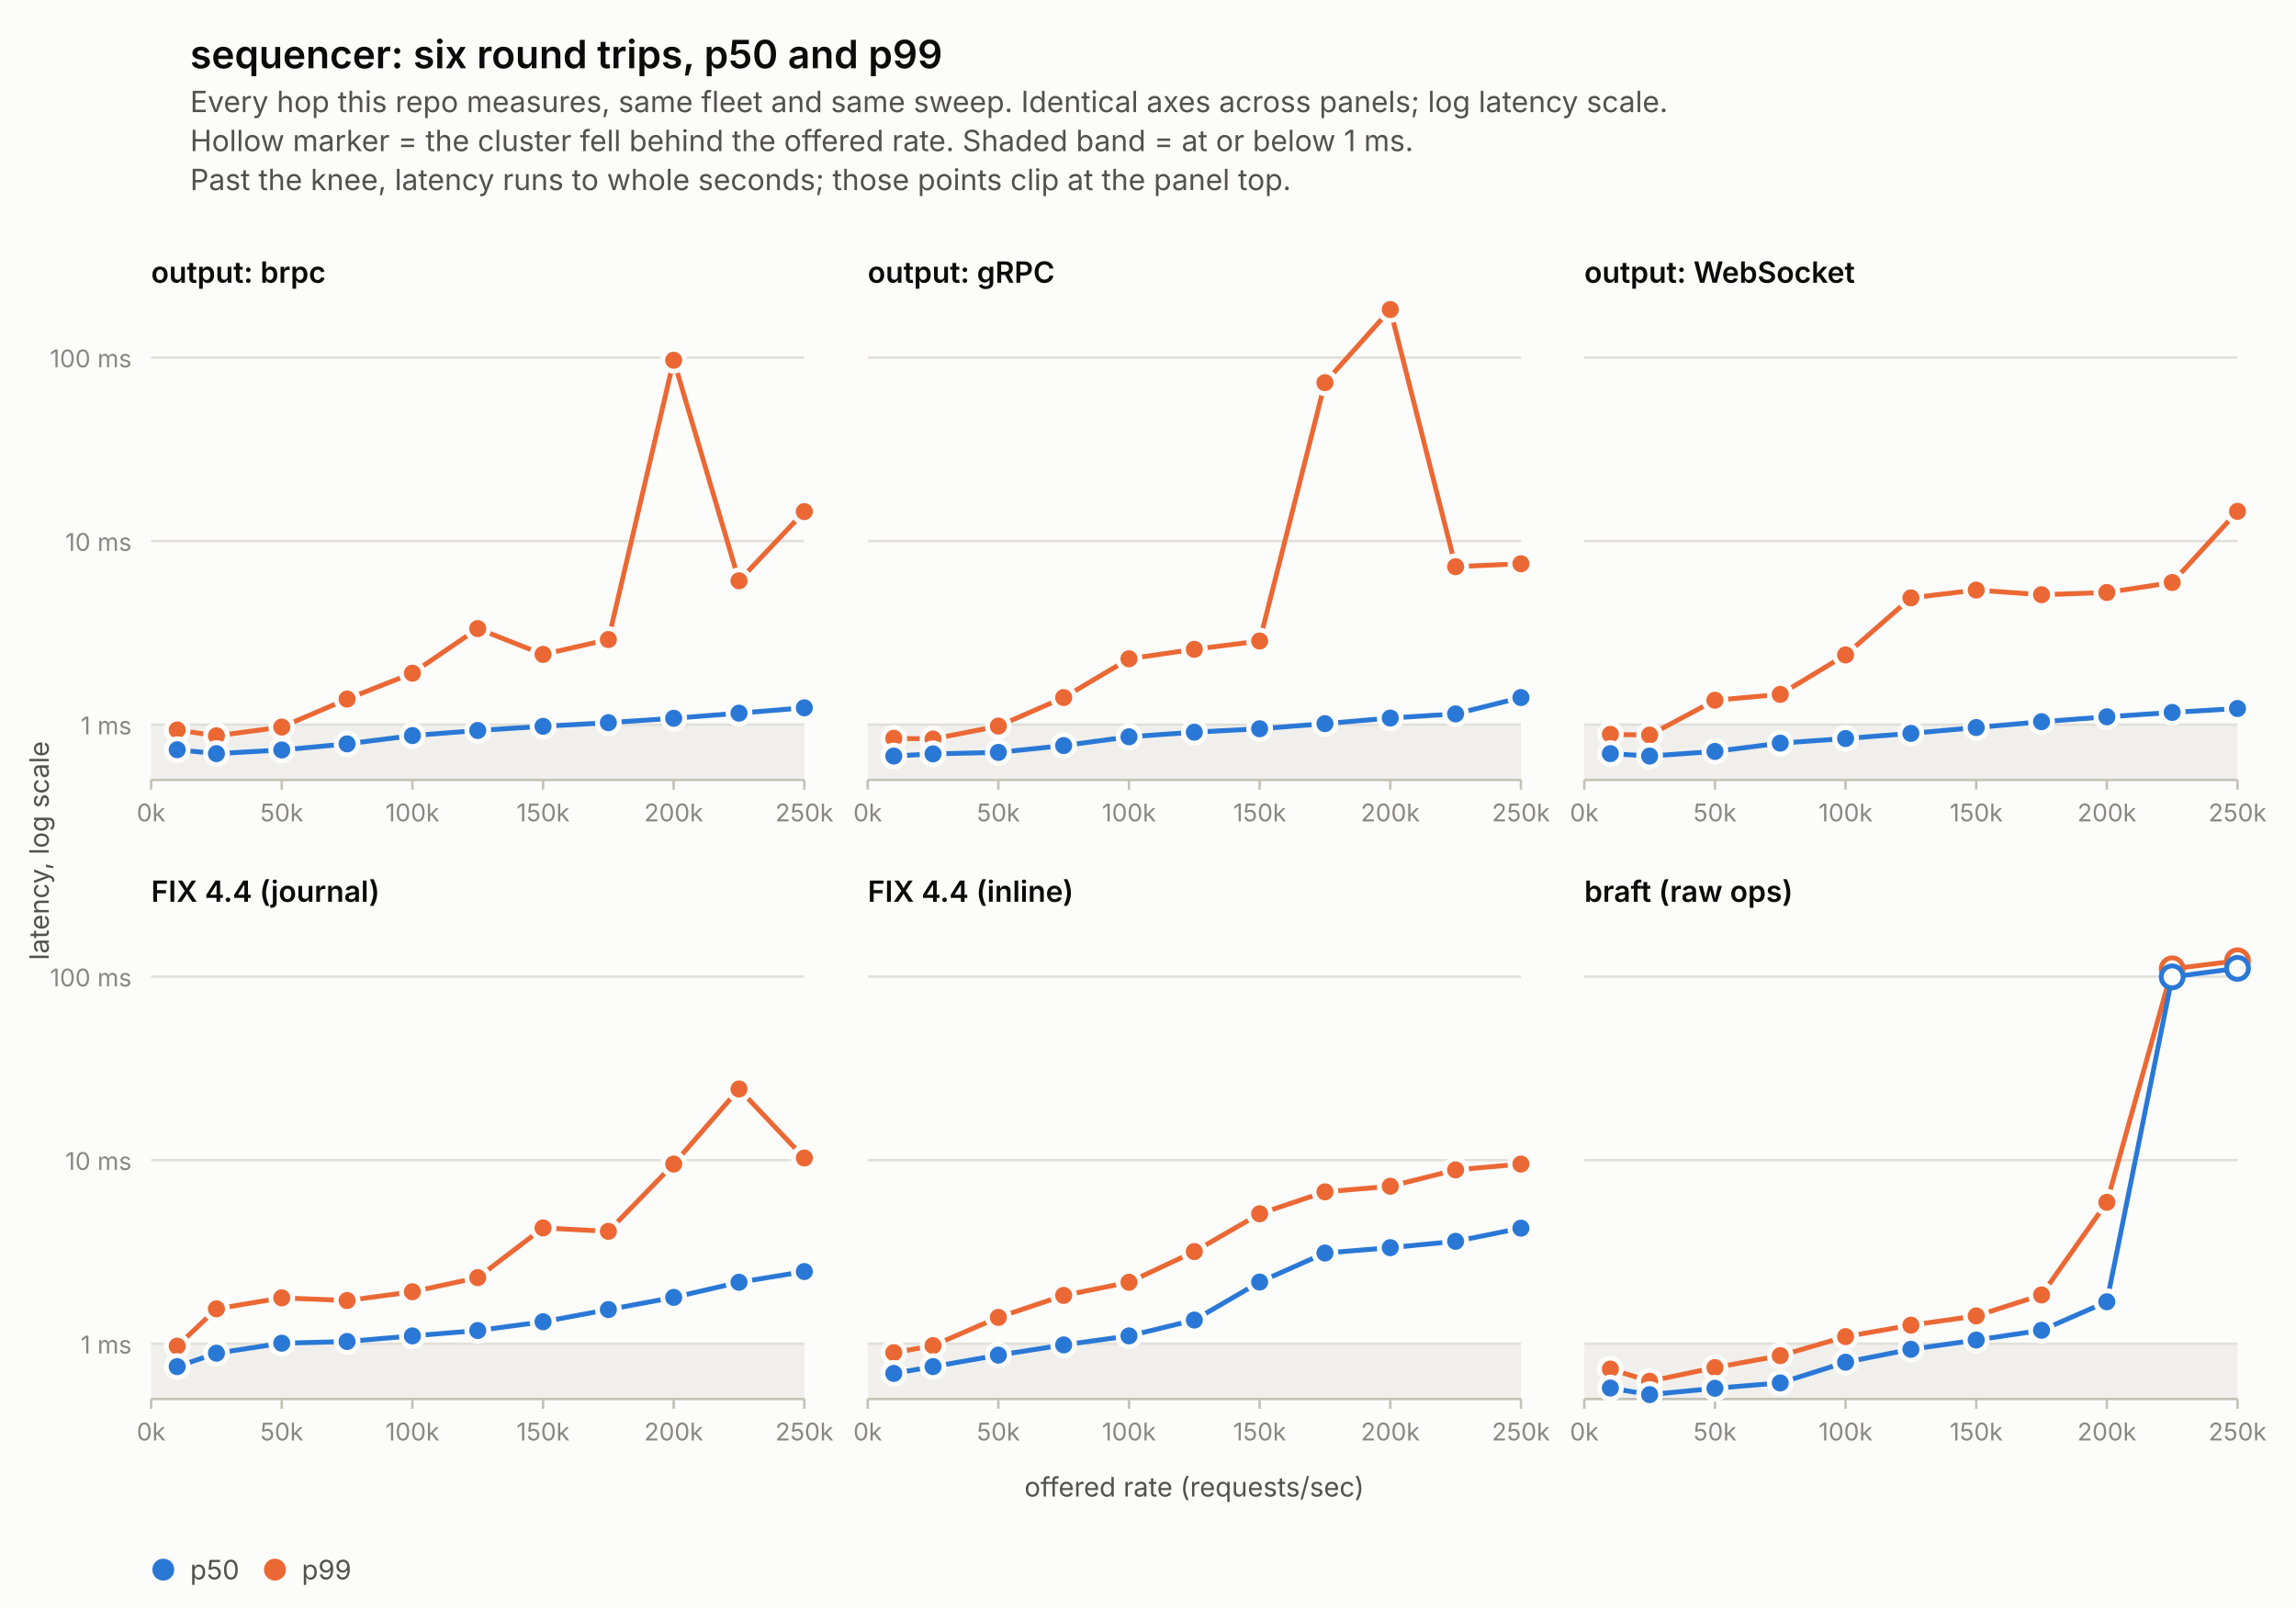
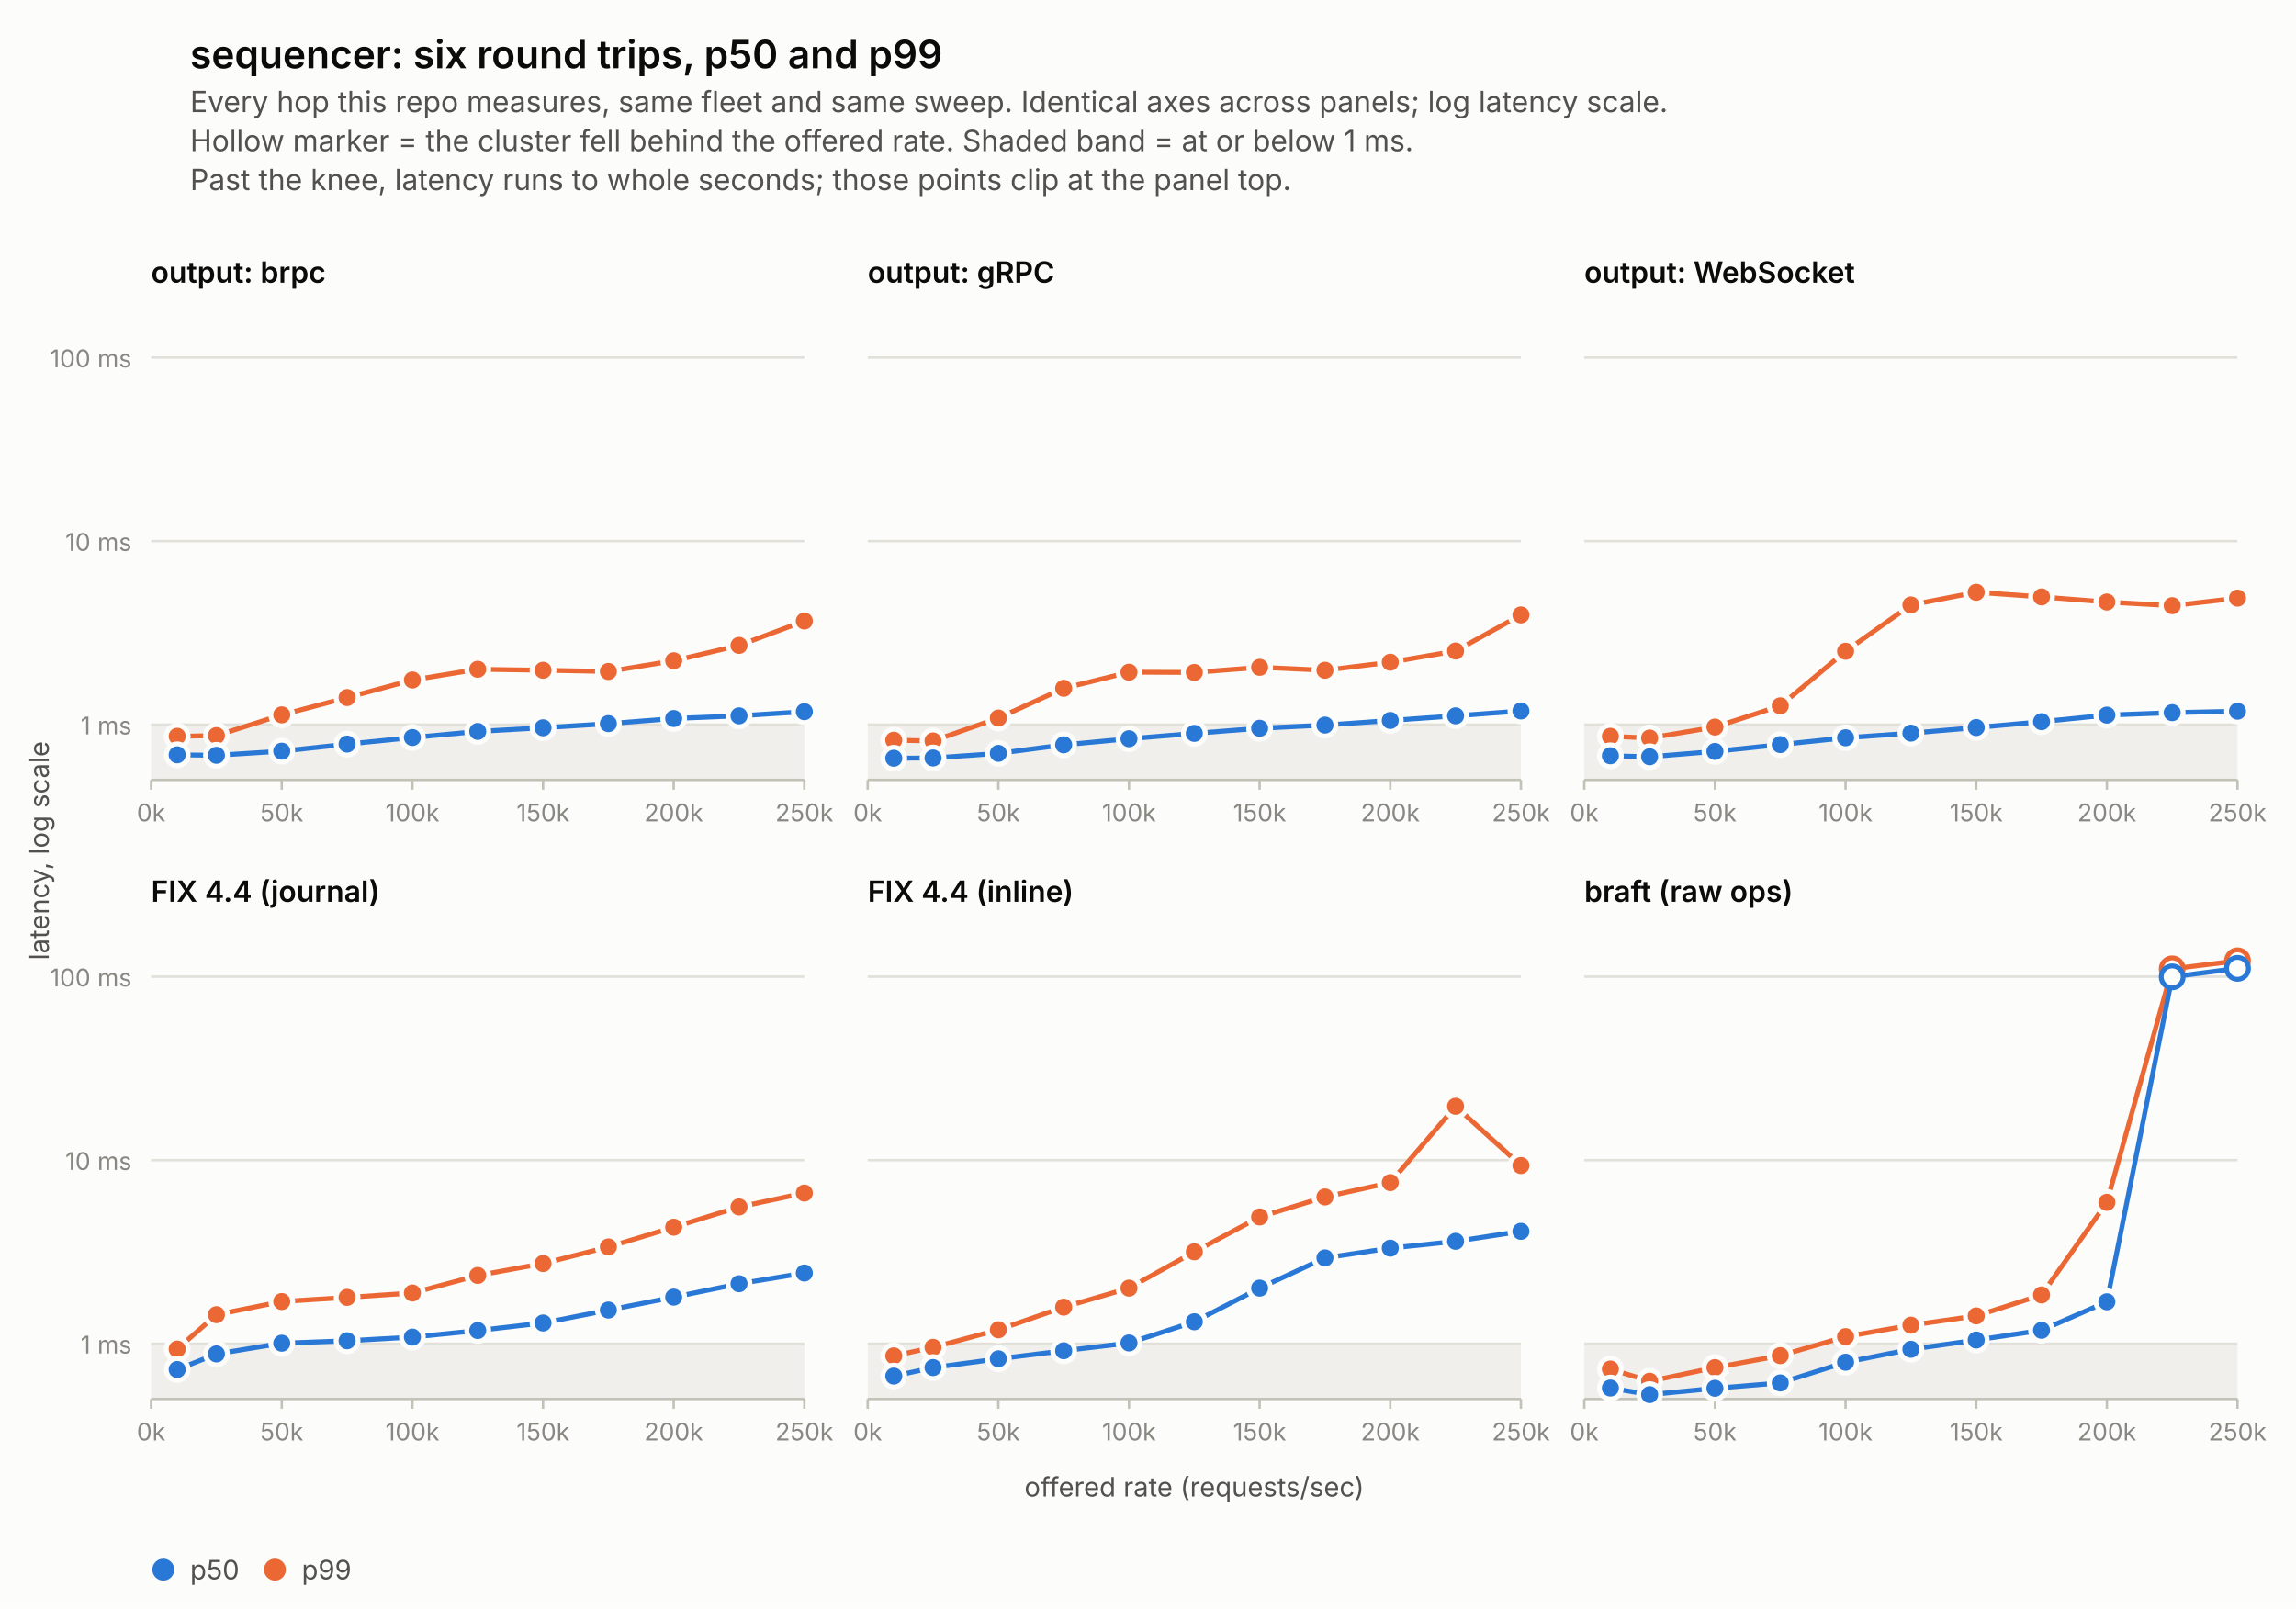
<svg xmlns="http://www.w3.org/2000/svg" width="942" height="660" viewBox="0 0 942 660" font-family="system-ui,-apple-system,&quot;Segoe UI&quot;,sans-serif" role="img" aria-label="sequencer: six round trips, p50 and p99">
  <rect width="942" height="660" fill="#fcfcfb" />
  <text x="78" y="28" font-size="16" font-weight="600" fill="#0b0b0b">sequencer: six round trips, p50 and p99</text>
  <text x="78" y="46" font-size="12" fill="#52514e">Every hop this repo measures, same fleet and same sweep. Identical axes across panels; log latency scale.</text>
  <text x="78" y="62" font-size="12" fill="#52514e">Hollow marker = the cluster fell behind the offered rate. Shaded band = at or below 1 ms.</text>
  <text x="78" y="78" font-size="12" fill="#52514e">Past the knee, latency runs to whole seconds; those points clip at the panel top.</text>
  <defs>
    <clipPath id="pan0">
      <rect x="56" y="118" width="280" height="208" />
    </clipPath>
    <clipPath id="pan1">
      <rect x="350" y="118" width="280" height="208" />
    </clipPath>
    <clipPath id="pan2">
      <rect x="644" y="118" width="280" height="208" />
    </clipPath>
    <clipPath id="pan3">
      <rect x="56" y="372" width="280" height="208" />
    </clipPath>
    <clipPath id="pan4">
      <rect x="350" y="372" width="280" height="208" />
    </clipPath>
    <clipPath id="pan5">
      <rect x="644" y="372" width="280" height="208" />
    </clipPath>
  </defs>
  <rect x="62" y="297.3" width="268" height="22.7" fill="#f0efec" />
  <line x1="62" y1="297.3" x2="330" y2="297.3" stroke="#e1e0d9" stroke-width="1" />
  <text x="54" y="301.3" font-size="10" fill="#898781" text-anchor="end">1 ms</text>
  <line x1="62" y1="222.0" x2="330" y2="222.0" stroke="#e1e0d9" stroke-width="1" />
  <text x="54" y="226.0" font-size="10" fill="#898781" text-anchor="end">10 ms</text>
  <line x1="62" y1="146.7" x2="330" y2="146.7" stroke="#e1e0d9" stroke-width="1" />
  <text x="54" y="150.7" font-size="10" fill="#898781" text-anchor="end">100 ms</text>
  <line x1="62" y1="320" x2="330" y2="320" stroke="#c3c2b7" stroke-width="1" />
  <line x1="62.0" y1="320" x2="62.0" y2="324" stroke="#c3c2b7" stroke-width="1" />
  <text x="62.0" y="337" font-size="10" fill="#898781" text-anchor="middle">0k</text>
  <line x1="115.6" y1="320" x2="115.6" y2="324" stroke="#c3c2b7" stroke-width="1" />
  <text x="115.6" y="337" font-size="10" fill="#898781" text-anchor="middle">50k</text>
  <line x1="169.2" y1="320" x2="169.2" y2="324" stroke="#c3c2b7" stroke-width="1" />
  <text x="169.2" y="337" font-size="10" fill="#898781" text-anchor="middle">100k</text>
  <line x1="222.8" y1="320" x2="222.8" y2="324" stroke="#c3c2b7" stroke-width="1" />
  <text x="222.8" y="337" font-size="10" fill="#898781" text-anchor="middle">150k</text>
  <line x1="276.4" y1="320" x2="276.4" y2="324" stroke="#c3c2b7" stroke-width="1" />
  <text x="276.4" y="337" font-size="10" fill="#898781" text-anchor="middle">200k</text>
  <line x1="330.0" y1="320" x2="330.0" y2="324" stroke="#c3c2b7" stroke-width="1" />
  <text x="330.0" y="337" font-size="10" fill="#898781" text-anchor="middle">250k</text>
  <text x="62" y="116" font-size="12" font-weight="600" fill="#0b0b0b">output: brpc</text>
  <g clip-path="url(#pan0)">
-     <path d="M72.7,299.5 L88.8,301.9 L115.6,298.3 L142.4,286.8 L169.2,276.2 L196.0,257.9 L222.8,268.5 L249.6,262.4 L276.4,147.8 L303.2,238.3 L330.0,209.9" fill="none" stroke="#eb6834" stroke-width="2" stroke-linejoin="round" stroke-linecap="round" />
-     <circle cx="72.7" cy="299.5" r="4.5" fill="#eb6834" stroke="#fcfcfb" stroke-width="2" />
-     <circle cx="88.8" cy="301.9" r="4.5" fill="#eb6834" stroke="#fcfcfb" stroke-width="2" />
-     <circle cx="115.6" cy="298.3" r="4.5" fill="#eb6834" stroke="#fcfcfb" stroke-width="2" />
-     <circle cx="142.4" cy="286.8" r="4.5" fill="#eb6834" stroke="#fcfcfb" stroke-width="2" />
-     <circle cx="169.2" cy="276.2" r="4.5" fill="#eb6834" stroke="#fcfcfb" stroke-width="2" />
-     <circle cx="196.0" cy="257.9" r="4.5" fill="#eb6834" stroke="#fcfcfb" stroke-width="2" />
-     <circle cx="222.8" cy="268.5" r="4.5" fill="#eb6834" stroke="#fcfcfb" stroke-width="2" />
-     <circle cx="249.6" cy="262.4" r="4.5" fill="#eb6834" stroke="#fcfcfb" stroke-width="2" />
-     <circle cx="276.4" cy="147.8" r="4.5" fill="#eb6834" stroke="#fcfcfb" stroke-width="2" />
-     <circle cx="303.2" cy="238.3" r="4.5" fill="#eb6834" stroke="#fcfcfb" stroke-width="2" />
-     <circle cx="330.0" cy="209.9" r="4.5" fill="#eb6834" stroke="#fcfcfb" stroke-width="2" />
-     <path d="M72.7,307.6 L88.8,309.2 L115.6,307.7 L142.4,305.2 L169.2,301.8 L196.0,299.7 L222.8,298.0 L249.6,296.5 L276.4,294.7 L303.2,292.6 L330.0,290.4" fill="none" stroke="#2a78d6" stroke-width="2" stroke-linejoin="round" stroke-linecap="round" />
-     <circle cx="72.7" cy="307.6" r="4.5" fill="#2a78d6" stroke="#fcfcfb" stroke-width="2" />
-     <circle cx="88.8" cy="309.2" r="4.5" fill="#2a78d6" stroke="#fcfcfb" stroke-width="2" />
-     <circle cx="115.6" cy="307.7" r="4.5" fill="#2a78d6" stroke="#fcfcfb" stroke-width="2" />
-     <circle cx="142.4" cy="305.2" r="4.5" fill="#2a78d6" stroke="#fcfcfb" stroke-width="2" />
-     <circle cx="169.2" cy="301.8" r="4.5" fill="#2a78d6" stroke="#fcfcfb" stroke-width="2" />
-     <circle cx="196.0" cy="299.7" r="4.5" fill="#2a78d6" stroke="#fcfcfb" stroke-width="2" />
-     <circle cx="222.8" cy="298.0" r="4.5" fill="#2a78d6" stroke="#fcfcfb" stroke-width="2" />
-     <circle cx="249.6" cy="296.5" r="4.5" fill="#2a78d6" stroke="#fcfcfb" stroke-width="2" />
-     <circle cx="276.4" cy="294.7" r="4.5" fill="#2a78d6" stroke="#fcfcfb" stroke-width="2" />
-     <circle cx="303.2" cy="292.6" r="4.5" fill="#2a78d6" stroke="#fcfcfb" stroke-width="2" />
-     <circle cx="330.0" cy="290.4" r="4.5" fill="#2a78d6" stroke="#fcfcfb" stroke-width="2" />
+     <path d="M72.7,302.1 L88.8,301.8 L115.6,293.3 L142.4,286.2 L169.2,279.0 L196.0,274.6 L222.8,275.0 L249.6,275.5 L276.4,271.1 L303.2,264.8 L330.0,254.8" fill="none" stroke="#eb6834" stroke-width="2" stroke-linejoin="round" stroke-linecap="round" />
+     <circle cx="72.7" cy="302.1" r="4.5" fill="#eb6834" stroke="#fcfcfb" stroke-width="2" />
+     <circle cx="88.8" cy="301.8" r="4.5" fill="#eb6834" stroke="#fcfcfb" stroke-width="2" />
+     <circle cx="115.6" cy="293.3" r="4.5" fill="#eb6834" stroke="#fcfcfb" stroke-width="2" />
+     <circle cx="142.4" cy="286.2" r="4.5" fill="#eb6834" stroke="#fcfcfb" stroke-width="2" />
+     <circle cx="169.2" cy="279.0" r="4.5" fill="#eb6834" stroke="#fcfcfb" stroke-width="2" />
+     <circle cx="196.0" cy="274.6" r="4.5" fill="#eb6834" stroke="#fcfcfb" stroke-width="2" />
+     <circle cx="222.8" cy="275.0" r="4.5" fill="#eb6834" stroke="#fcfcfb" stroke-width="2" />
+     <circle cx="249.6" cy="275.5" r="4.5" fill="#eb6834" stroke="#fcfcfb" stroke-width="2" />
+     <circle cx="276.4" cy="271.1" r="4.5" fill="#eb6834" stroke="#fcfcfb" stroke-width="2" />
+     <circle cx="303.2" cy="264.8" r="4.5" fill="#eb6834" stroke="#fcfcfb" stroke-width="2" />
+     <circle cx="330.0" cy="254.8" r="4.5" fill="#eb6834" stroke="#fcfcfb" stroke-width="2" />
+     <path d="M72.7,309.7 L88.8,309.9 L115.6,308.2 L142.4,305.3 L169.2,302.6 L196.0,300.1 L222.8,298.6 L249.6,296.9 L276.4,294.8 L303.2,293.7 L330.0,292.0" fill="none" stroke="#2a78d6" stroke-width="2" stroke-linejoin="round" stroke-linecap="round" />
+     <circle cx="72.7" cy="309.7" r="4.5" fill="#2a78d6" stroke="#fcfcfb" stroke-width="2" />
+     <circle cx="88.8" cy="309.9" r="4.5" fill="#2a78d6" stroke="#fcfcfb" stroke-width="2" />
+     <circle cx="115.6" cy="308.2" r="4.5" fill="#2a78d6" stroke="#fcfcfb" stroke-width="2" />
+     <circle cx="142.4" cy="305.3" r="4.5" fill="#2a78d6" stroke="#fcfcfb" stroke-width="2" />
+     <circle cx="169.2" cy="302.6" r="4.5" fill="#2a78d6" stroke="#fcfcfb" stroke-width="2" />
+     <circle cx="196.0" cy="300.1" r="4.5" fill="#2a78d6" stroke="#fcfcfb" stroke-width="2" />
+     <circle cx="222.8" cy="298.6" r="4.5" fill="#2a78d6" stroke="#fcfcfb" stroke-width="2" />
+     <circle cx="249.6" cy="296.9" r="4.5" fill="#2a78d6" stroke="#fcfcfb" stroke-width="2" />
+     <circle cx="276.4" cy="294.8" r="4.5" fill="#2a78d6" stroke="#fcfcfb" stroke-width="2" />
+     <circle cx="303.2" cy="293.7" r="4.5" fill="#2a78d6" stroke="#fcfcfb" stroke-width="2" />
+     <circle cx="330.0" cy="292.0" r="4.5" fill="#2a78d6" stroke="#fcfcfb" stroke-width="2" />
  </g>
  <rect x="356" y="297.3" width="268" height="22.7" fill="#f0efec" />
  <line x1="356" y1="297.3" x2="624" y2="297.3" stroke="#e1e0d9" stroke-width="1" />
  <line x1="356" y1="222.0" x2="624" y2="222.0" stroke="#e1e0d9" stroke-width="1" />
  <line x1="356" y1="146.7" x2="624" y2="146.7" stroke="#e1e0d9" stroke-width="1" />
  <line x1="356" y1="320" x2="624" y2="320" stroke="#c3c2b7" stroke-width="1" />
  <line x1="356.0" y1="320" x2="356.0" y2="324" stroke="#c3c2b7" stroke-width="1" />
  <text x="356.0" y="337" font-size="10" fill="#898781" text-anchor="middle">0k</text>
  <line x1="409.6" y1="320" x2="409.6" y2="324" stroke="#c3c2b7" stroke-width="1" />
  <text x="409.6" y="337" font-size="10" fill="#898781" text-anchor="middle">50k</text>
  <line x1="463.2" y1="320" x2="463.2" y2="324" stroke="#c3c2b7" stroke-width="1" />
  <text x="463.2" y="337" font-size="10" fill="#898781" text-anchor="middle">100k</text>
  <line x1="516.8" y1="320" x2="516.8" y2="324" stroke="#c3c2b7" stroke-width="1" />
  <text x="516.8" y="337" font-size="10" fill="#898781" text-anchor="middle">150k</text>
  <line x1="570.4" y1="320" x2="570.4" y2="324" stroke="#c3c2b7" stroke-width="1" />
  <text x="570.4" y="337" font-size="10" fill="#898781" text-anchor="middle">200k</text>
  <line x1="624.0" y1="320" x2="624.0" y2="324" stroke="#c3c2b7" stroke-width="1" />
  <text x="624.0" y="337" font-size="10" fill="#898781" text-anchor="middle">250k</text>
  <text x="356" y="116" font-size="12" font-weight="600" fill="#0b0b0b">output: gRPC</text>
  <g clip-path="url(#pan1)">
-     <path d="M366.7,302.9 L382.8,303.2 L409.6,297.9 L436.4,286.2 L463.2,270.3 L490.0,266.4 L516.8,263.0 L543.6,157.0 L570.4,127.0 L597.2,232.5 L624.0,231.3" fill="none" stroke="#eb6834" stroke-width="2" stroke-linejoin="round" stroke-linecap="round" />
-     <circle cx="366.7" cy="302.9" r="4.5" fill="#eb6834" stroke="#fcfcfb" stroke-width="2" />
-     <circle cx="382.8" cy="303.2" r="4.5" fill="#eb6834" stroke="#fcfcfb" stroke-width="2" />
-     <circle cx="409.6" cy="297.9" r="4.5" fill="#eb6834" stroke="#fcfcfb" stroke-width="2" />
-     <circle cx="436.4" cy="286.2" r="4.5" fill="#eb6834" stroke="#fcfcfb" stroke-width="2" />
-     <circle cx="463.2" cy="270.3" r="4.5" fill="#eb6834" stroke="#fcfcfb" stroke-width="2" />
-     <circle cx="490.0" cy="266.4" r="4.5" fill="#eb6834" stroke="#fcfcfb" stroke-width="2" />
-     <circle cx="516.8" cy="263.0" r="4.5" fill="#eb6834" stroke="#fcfcfb" stroke-width="2" />
-     <circle cx="543.6" cy="157.0" r="4.5" fill="#eb6834" stroke="#fcfcfb" stroke-width="2" />
-     <circle cx="570.4" cy="127.0" r="4.5" fill="#eb6834" stroke="#fcfcfb" stroke-width="2" />
-     <circle cx="597.2" cy="232.5" r="4.5" fill="#eb6834" stroke="#fcfcfb" stroke-width="2" />
-     <circle cx="624.0" cy="231.3" r="4.5" fill="#eb6834" stroke="#fcfcfb" stroke-width="2" />
-     <path d="M366.7,310.2 L382.8,309.3 L409.6,308.7 L436.4,305.9 L463.2,302.3 L490.0,300.4 L516.8,299.0 L543.6,296.9 L570.4,294.6 L597.2,292.9 L624.0,286.2" fill="none" stroke="#2a78d6" stroke-width="2" stroke-linejoin="round" stroke-linecap="round" />
-     <circle cx="366.7" cy="310.2" r="4.5" fill="#2a78d6" stroke="#fcfcfb" stroke-width="2" />
-     <circle cx="382.8" cy="309.3" r="4.5" fill="#2a78d6" stroke="#fcfcfb" stroke-width="2" />
-     <circle cx="409.6" cy="308.7" r="4.5" fill="#2a78d6" stroke="#fcfcfb" stroke-width="2" />
-     <circle cx="436.4" cy="305.9" r="4.5" fill="#2a78d6" stroke="#fcfcfb" stroke-width="2" />
-     <circle cx="463.2" cy="302.3" r="4.5" fill="#2a78d6" stroke="#fcfcfb" stroke-width="2" />
-     <circle cx="490.0" cy="300.4" r="4.5" fill="#2a78d6" stroke="#fcfcfb" stroke-width="2" />
-     <circle cx="516.8" cy="299.0" r="4.5" fill="#2a78d6" stroke="#fcfcfb" stroke-width="2" />
-     <circle cx="543.6" cy="296.9" r="4.5" fill="#2a78d6" stroke="#fcfcfb" stroke-width="2" />
-     <circle cx="570.4" cy="294.6" r="4.5" fill="#2a78d6" stroke="#fcfcfb" stroke-width="2" />
-     <circle cx="597.2" cy="292.9" r="4.5" fill="#2a78d6" stroke="#fcfcfb" stroke-width="2" />
-     <circle cx="624.0" cy="286.2" r="4.5" fill="#2a78d6" stroke="#fcfcfb" stroke-width="2" />
+     <path d="M366.7,303.7 L382.8,304.0 L409.6,294.6 L436.4,282.4 L463.2,275.8 L490.0,275.9 L516.8,273.8 L543.6,275.0 L570.4,271.7 L597.2,267.1 L624.0,252.3" fill="none" stroke="#eb6834" stroke-width="2" stroke-linejoin="round" stroke-linecap="round" />
+     <circle cx="366.7" cy="303.7" r="4.5" fill="#eb6834" stroke="#fcfcfb" stroke-width="2" />
+     <circle cx="382.8" cy="304.0" r="4.5" fill="#eb6834" stroke="#fcfcfb" stroke-width="2" />
+     <circle cx="409.6" cy="294.6" r="4.5" fill="#eb6834" stroke="#fcfcfb" stroke-width="2" />
+     <circle cx="436.4" cy="282.4" r="4.5" fill="#eb6834" stroke="#fcfcfb" stroke-width="2" />
+     <circle cx="463.2" cy="275.8" r="4.5" fill="#eb6834" stroke="#fcfcfb" stroke-width="2" />
+     <circle cx="490.0" cy="275.9" r="4.5" fill="#eb6834" stroke="#fcfcfb" stroke-width="2" />
+     <circle cx="516.8" cy="273.8" r="4.5" fill="#eb6834" stroke="#fcfcfb" stroke-width="2" />
+     <circle cx="543.6" cy="275.0" r="4.5" fill="#eb6834" stroke="#fcfcfb" stroke-width="2" />
+     <circle cx="570.4" cy="271.7" r="4.5" fill="#eb6834" stroke="#fcfcfb" stroke-width="2" />
+     <circle cx="597.2" cy="267.1" r="4.5" fill="#eb6834" stroke="#fcfcfb" stroke-width="2" />
+     <circle cx="624.0" cy="252.3" r="4.5" fill="#eb6834" stroke="#fcfcfb" stroke-width="2" />
+     <path d="M366.7,311.1 L382.8,311.0 L409.6,309.1 L436.4,305.6 L463.2,303.1 L490.0,300.9 L516.8,298.8 L543.6,297.5 L570.4,295.6 L597.2,293.7 L624.0,291.7" fill="none" stroke="#2a78d6" stroke-width="2" stroke-linejoin="round" stroke-linecap="round" />
+     <circle cx="366.7" cy="311.1" r="4.5" fill="#2a78d6" stroke="#fcfcfb" stroke-width="2" />
+     <circle cx="382.8" cy="311.0" r="4.5" fill="#2a78d6" stroke="#fcfcfb" stroke-width="2" />
+     <circle cx="409.6" cy="309.1" r="4.5" fill="#2a78d6" stroke="#fcfcfb" stroke-width="2" />
+     <circle cx="436.4" cy="305.6" r="4.5" fill="#2a78d6" stroke="#fcfcfb" stroke-width="2" />
+     <circle cx="463.2" cy="303.1" r="4.5" fill="#2a78d6" stroke="#fcfcfb" stroke-width="2" />
+     <circle cx="490.0" cy="300.9" r="4.5" fill="#2a78d6" stroke="#fcfcfb" stroke-width="2" />
+     <circle cx="516.8" cy="298.8" r="4.5" fill="#2a78d6" stroke="#fcfcfb" stroke-width="2" />
+     <circle cx="543.6" cy="297.5" r="4.5" fill="#2a78d6" stroke="#fcfcfb" stroke-width="2" />
+     <circle cx="570.4" cy="295.6" r="4.5" fill="#2a78d6" stroke="#fcfcfb" stroke-width="2" />
+     <circle cx="597.2" cy="293.7" r="4.5" fill="#2a78d6" stroke="#fcfcfb" stroke-width="2" />
+     <circle cx="624.0" cy="291.7" r="4.5" fill="#2a78d6" stroke="#fcfcfb" stroke-width="2" />
  </g>
  <rect x="650" y="297.3" width="268" height="22.7" fill="#f0efec" />
  <line x1="650" y1="297.3" x2="918" y2="297.3" stroke="#e1e0d9" stroke-width="1" />
  <line x1="650" y1="222.0" x2="918" y2="222.0" stroke="#e1e0d9" stroke-width="1" />
  <line x1="650" y1="146.7" x2="918" y2="146.7" stroke="#e1e0d9" stroke-width="1" />
  <line x1="650" y1="320" x2="918" y2="320" stroke="#c3c2b7" stroke-width="1" />
  <line x1="650.0" y1="320" x2="650.0" y2="324" stroke="#c3c2b7" stroke-width="1" />
  <text x="650.0" y="337" font-size="10" fill="#898781" text-anchor="middle">0k</text>
  <line x1="703.6" y1="320" x2="703.6" y2="324" stroke="#c3c2b7" stroke-width="1" />
  <text x="703.6" y="337" font-size="10" fill="#898781" text-anchor="middle">50k</text>
  <line x1="757.2" y1="320" x2="757.2" y2="324" stroke="#c3c2b7" stroke-width="1" />
  <text x="757.2" y="337" font-size="10" fill="#898781" text-anchor="middle">100k</text>
  <line x1="810.8" y1="320" x2="810.8" y2="324" stroke="#c3c2b7" stroke-width="1" />
  <text x="810.8" y="337" font-size="10" fill="#898781" text-anchor="middle">150k</text>
  <line x1="864.4" y1="320" x2="864.4" y2="324" stroke="#c3c2b7" stroke-width="1" />
  <text x="864.4" y="337" font-size="10" fill="#898781" text-anchor="middle">200k</text>
  <line x1="918.0" y1="320" x2="918.0" y2="324" stroke="#c3c2b7" stroke-width="1" />
  <text x="918.0" y="337" font-size="10" fill="#898781" text-anchor="middle">250k</text>
  <text x="650" y="116" font-size="12" font-weight="600" fill="#0b0b0b">output: WebSocket</text>
  <g clip-path="url(#pan2)">
-     <path d="M660.7,301.3 L676.8,301.6 L703.6,287.3 L730.4,284.9 L757.2,268.7 L784.0,245.3 L810.8,242.1 L837.6,244.0 L864.4,243.1 L891.2,239.0 L918.0,209.8" fill="none" stroke="#eb6834" stroke-width="2" stroke-linejoin="round" stroke-linecap="round" />
-     <circle cx="660.7" cy="301.3" r="4.5" fill="#eb6834" stroke="#fcfcfb" stroke-width="2" />
-     <circle cx="676.8" cy="301.6" r="4.5" fill="#eb6834" stroke="#fcfcfb" stroke-width="2" />
-     <circle cx="703.6" cy="287.3" r="4.5" fill="#eb6834" stroke="#fcfcfb" stroke-width="2" />
-     <circle cx="730.4" cy="284.9" r="4.5" fill="#eb6834" stroke="#fcfcfb" stroke-width="2" />
-     <circle cx="757.2" cy="268.7" r="4.5" fill="#eb6834" stroke="#fcfcfb" stroke-width="2" />
-     <circle cx="784.0" cy="245.3" r="4.5" fill="#eb6834" stroke="#fcfcfb" stroke-width="2" />
-     <circle cx="810.8" cy="242.1" r="4.5" fill="#eb6834" stroke="#fcfcfb" stroke-width="2" />
-     <circle cx="837.6" cy="244.0" r="4.5" fill="#eb6834" stroke="#fcfcfb" stroke-width="2" />
-     <circle cx="864.4" cy="243.1" r="4.5" fill="#eb6834" stroke="#fcfcfb" stroke-width="2" />
-     <circle cx="891.2" cy="239.0" r="4.5" fill="#eb6834" stroke="#fcfcfb" stroke-width="2" />
-     <circle cx="918.0" cy="209.8" r="4.5" fill="#eb6834" stroke="#fcfcfb" stroke-width="2" />
-     <path d="M660.7,309.2 L676.8,310.2 L703.6,308.3 L730.4,304.9 L757.2,303.0 L784.0,300.9 L810.8,298.5 L837.6,296.1 L864.4,294.1 L891.2,292.3 L918.0,290.7" fill="none" stroke="#2a78d6" stroke-width="2" stroke-linejoin="round" stroke-linecap="round" />
-     <circle cx="660.7" cy="309.2" r="4.5" fill="#2a78d6" stroke="#fcfcfb" stroke-width="2" />
-     <circle cx="676.8" cy="310.2" r="4.5" fill="#2a78d6" stroke="#fcfcfb" stroke-width="2" />
+     <path d="M660.7,302.1 L676.8,302.8 L703.6,298.3 L730.4,289.6 L757.2,267.2 L784.0,248.2 L810.8,243.0 L837.6,244.9 L864.4,247.0 L891.2,248.5 L918.0,245.4" fill="none" stroke="#eb6834" stroke-width="2" stroke-linejoin="round" stroke-linecap="round" />
+     <circle cx="660.7" cy="302.1" r="4.5" fill="#eb6834" stroke="#fcfcfb" stroke-width="2" />
+     <circle cx="676.8" cy="302.8" r="4.5" fill="#eb6834" stroke="#fcfcfb" stroke-width="2" />
+     <circle cx="703.6" cy="298.3" r="4.5" fill="#eb6834" stroke="#fcfcfb" stroke-width="2" />
+     <circle cx="730.4" cy="289.6" r="4.5" fill="#eb6834" stroke="#fcfcfb" stroke-width="2" />
+     <circle cx="757.2" cy="267.2" r="4.5" fill="#eb6834" stroke="#fcfcfb" stroke-width="2" />
+     <circle cx="784.0" cy="248.2" r="4.5" fill="#eb6834" stroke="#fcfcfb" stroke-width="2" />
+     <circle cx="810.8" cy="243.0" r="4.5" fill="#eb6834" stroke="#fcfcfb" stroke-width="2" />
+     <circle cx="837.6" cy="244.9" r="4.5" fill="#eb6834" stroke="#fcfcfb" stroke-width="2" />
+     <circle cx="864.4" cy="247.0" r="4.5" fill="#eb6834" stroke="#fcfcfb" stroke-width="2" />
+     <circle cx="891.2" cy="248.5" r="4.5" fill="#eb6834" stroke="#fcfcfb" stroke-width="2" />
+     <circle cx="918.0" cy="245.4" r="4.5" fill="#eb6834" stroke="#fcfcfb" stroke-width="2" />
+     <path d="M660.7,310.1 L676.8,310.5 L703.6,308.3 L730.4,305.5 L757.2,302.7 L784.0,300.8 L810.8,298.5 L837.6,296.1 L864.4,293.4 L891.2,292.4 L918.0,291.8" fill="none" stroke="#2a78d6" stroke-width="2" stroke-linejoin="round" stroke-linecap="round" />
+     <circle cx="660.7" cy="310.1" r="4.5" fill="#2a78d6" stroke="#fcfcfb" stroke-width="2" />
+     <circle cx="676.8" cy="310.5" r="4.5" fill="#2a78d6" stroke="#fcfcfb" stroke-width="2" />
    <circle cx="703.6" cy="308.3" r="4.5" fill="#2a78d6" stroke="#fcfcfb" stroke-width="2" />
-     <circle cx="730.4" cy="304.9" r="4.5" fill="#2a78d6" stroke="#fcfcfb" stroke-width="2" />
-     <circle cx="757.2" cy="303.0" r="4.5" fill="#2a78d6" stroke="#fcfcfb" stroke-width="2" />
-     <circle cx="784.0" cy="300.9" r="4.5" fill="#2a78d6" stroke="#fcfcfb" stroke-width="2" />
+     <circle cx="730.4" cy="305.5" r="4.5" fill="#2a78d6" stroke="#fcfcfb" stroke-width="2" />
+     <circle cx="757.2" cy="302.7" r="4.5" fill="#2a78d6" stroke="#fcfcfb" stroke-width="2" />
+     <circle cx="784.0" cy="300.8" r="4.5" fill="#2a78d6" stroke="#fcfcfb" stroke-width="2" />
    <circle cx="810.8" cy="298.5" r="4.5" fill="#2a78d6" stroke="#fcfcfb" stroke-width="2" />
    <circle cx="837.6" cy="296.1" r="4.5" fill="#2a78d6" stroke="#fcfcfb" stroke-width="2" />
-     <circle cx="864.4" cy="294.1" r="4.5" fill="#2a78d6" stroke="#fcfcfb" stroke-width="2" />
-     <circle cx="891.2" cy="292.3" r="4.5" fill="#2a78d6" stroke="#fcfcfb" stroke-width="2" />
-     <circle cx="918.0" cy="290.7" r="4.5" fill="#2a78d6" stroke="#fcfcfb" stroke-width="2" />
+     <circle cx="864.4" cy="293.4" r="4.5" fill="#2a78d6" stroke="#fcfcfb" stroke-width="2" />
+     <circle cx="891.2" cy="292.4" r="4.5" fill="#2a78d6" stroke="#fcfcfb" stroke-width="2" />
+     <circle cx="918.0" cy="291.8" r="4.5" fill="#2a78d6" stroke="#fcfcfb" stroke-width="2" />
  </g>
  <rect x="62" y="551.3" width="268" height="22.7" fill="#f0efec" />
  <line x1="62" y1="551.3" x2="330" y2="551.3" stroke="#e1e0d9" stroke-width="1" />
  <text x="54" y="555.3" font-size="10" fill="#898781" text-anchor="end">1 ms</text>
  <line x1="62" y1="476.0" x2="330" y2="476.0" stroke="#e1e0d9" stroke-width="1" />
  <text x="54" y="480.0" font-size="10" fill="#898781" text-anchor="end">10 ms</text>
  <line x1="62" y1="400.7" x2="330" y2="400.7" stroke="#e1e0d9" stroke-width="1" />
  <text x="54" y="404.7" font-size="10" fill="#898781" text-anchor="end">100 ms</text>
  <line x1="62" y1="574" x2="330" y2="574" stroke="#c3c2b7" stroke-width="1" />
  <line x1="62.0" y1="574" x2="62.0" y2="578" stroke="#c3c2b7" stroke-width="1" />
  <text x="62.0" y="591" font-size="10" fill="#898781" text-anchor="middle">0k</text>
  <line x1="115.6" y1="574" x2="115.6" y2="578" stroke="#c3c2b7" stroke-width="1" />
  <text x="115.6" y="591" font-size="10" fill="#898781" text-anchor="middle">50k</text>
  <line x1="169.2" y1="574" x2="169.2" y2="578" stroke="#c3c2b7" stroke-width="1" />
  <text x="169.2" y="591" font-size="10" fill="#898781" text-anchor="middle">100k</text>
  <line x1="222.8" y1="574" x2="222.8" y2="578" stroke="#c3c2b7" stroke-width="1" />
  <text x="222.8" y="591" font-size="10" fill="#898781" text-anchor="middle">150k</text>
  <line x1="276.4" y1="574" x2="276.4" y2="578" stroke="#c3c2b7" stroke-width="1" />
  <text x="276.4" y="591" font-size="10" fill="#898781" text-anchor="middle">200k</text>
  <line x1="330.0" y1="574" x2="330.0" y2="578" stroke="#c3c2b7" stroke-width="1" />
  <text x="330.0" y="591" font-size="10" fill="#898781" text-anchor="middle">250k</text>
  <text x="62" y="370" font-size="12" font-weight="600" fill="#0b0b0b">FIX 4.4 (journal)</text>
  <g clip-path="url(#pan3)">
-     <path d="M72.7,552.3 L88.8,537.0 L115.6,532.5 L142.4,533.6 L169.2,530.0 L196.0,524.2 L222.8,503.8 L249.6,505.2 L276.4,477.6 L303.2,446.8 L330.0,475.1" fill="none" stroke="#eb6834" stroke-width="2" stroke-linejoin="round" stroke-linecap="round" />
-     <circle cx="72.7" cy="552.3" r="4.5" fill="#eb6834" stroke="#fcfcfb" stroke-width="2" />
-     <circle cx="88.8" cy="537.0" r="4.5" fill="#eb6834" stroke="#fcfcfb" stroke-width="2" />
-     <circle cx="115.6" cy="532.5" r="4.5" fill="#eb6834" stroke="#fcfcfb" stroke-width="2" />
-     <circle cx="142.4" cy="533.6" r="4.5" fill="#eb6834" stroke="#fcfcfb" stroke-width="2" />
-     <circle cx="169.2" cy="530.0" r="4.5" fill="#eb6834" stroke="#fcfcfb" stroke-width="2" />
-     <circle cx="196.0" cy="524.2" r="4.5" fill="#eb6834" stroke="#fcfcfb" stroke-width="2" />
-     <circle cx="222.8" cy="503.8" r="4.5" fill="#eb6834" stroke="#fcfcfb" stroke-width="2" />
-     <circle cx="249.6" cy="505.2" r="4.5" fill="#eb6834" stroke="#fcfcfb" stroke-width="2" />
-     <circle cx="276.4" cy="477.6" r="4.5" fill="#eb6834" stroke="#fcfcfb" stroke-width="2" />
-     <circle cx="303.2" cy="446.8" r="4.5" fill="#eb6834" stroke="#fcfcfb" stroke-width="2" />
-     <circle cx="330.0" cy="475.1" r="4.5" fill="#eb6834" stroke="#fcfcfb" stroke-width="2" />
-     <path d="M72.7,560.7 L88.8,555.2 L115.6,551.1 L142.4,550.4 L169.2,548.1 L196.0,545.9 L222.8,542.3 L249.6,537.3 L276.4,532.3 L303.2,526.1 L330.0,521.7" fill="none" stroke="#2a78d6" stroke-width="2" stroke-linejoin="round" stroke-linecap="round" />
-     <circle cx="72.7" cy="560.7" r="4.5" fill="#2a78d6" stroke="#fcfcfb" stroke-width="2" />
-     <circle cx="88.8" cy="555.2" r="4.5" fill="#2a78d6" stroke="#fcfcfb" stroke-width="2" />
+     <path d="M72.7,553.5 L88.8,539.4 L115.6,534.0 L142.4,532.3 L169.2,530.5 L196.0,523.3 L222.8,518.4 L249.6,511.6 L276.4,503.5 L303.2,495.2 L330.0,489.5" fill="none" stroke="#eb6834" stroke-width="2" stroke-linejoin="round" stroke-linecap="round" />
+     <circle cx="72.7" cy="553.5" r="4.5" fill="#eb6834" stroke="#fcfcfb" stroke-width="2" />
+     <circle cx="88.8" cy="539.4" r="4.5" fill="#eb6834" stroke="#fcfcfb" stroke-width="2" />
+     <circle cx="115.6" cy="534.0" r="4.5" fill="#eb6834" stroke="#fcfcfb" stroke-width="2" />
+     <circle cx="142.4" cy="532.3" r="4.5" fill="#eb6834" stroke="#fcfcfb" stroke-width="2" />
+     <circle cx="169.2" cy="530.5" r="4.5" fill="#eb6834" stroke="#fcfcfb" stroke-width="2" />
+     <circle cx="196.0" cy="523.3" r="4.5" fill="#eb6834" stroke="#fcfcfb" stroke-width="2" />
+     <circle cx="222.8" cy="518.4" r="4.5" fill="#eb6834" stroke="#fcfcfb" stroke-width="2" />
+     <circle cx="249.6" cy="511.6" r="4.5" fill="#eb6834" stroke="#fcfcfb" stroke-width="2" />
+     <circle cx="276.4" cy="503.5" r="4.5" fill="#eb6834" stroke="#fcfcfb" stroke-width="2" />
+     <circle cx="303.2" cy="495.2" r="4.5" fill="#eb6834" stroke="#fcfcfb" stroke-width="2" />
+     <circle cx="330.0" cy="489.5" r="4.5" fill="#eb6834" stroke="#fcfcfb" stroke-width="2" />
+     <path d="M72.7,561.9 L88.8,555.5 L115.6,551.1 L142.4,550.1 L169.2,548.6 L196.0,545.9 L222.8,542.8 L249.6,537.5 L276.4,532.2 L303.2,526.7 L330.0,522.3" fill="none" stroke="#2a78d6" stroke-width="2" stroke-linejoin="round" stroke-linecap="round" />
+     <circle cx="72.7" cy="561.9" r="4.5" fill="#2a78d6" stroke="#fcfcfb" stroke-width="2" />
+     <circle cx="88.8" cy="555.5" r="4.5" fill="#2a78d6" stroke="#fcfcfb" stroke-width="2" />
    <circle cx="115.6" cy="551.1" r="4.5" fill="#2a78d6" stroke="#fcfcfb" stroke-width="2" />
-     <circle cx="142.4" cy="550.4" r="4.5" fill="#2a78d6" stroke="#fcfcfb" stroke-width="2" />
-     <circle cx="169.2" cy="548.1" r="4.5" fill="#2a78d6" stroke="#fcfcfb" stroke-width="2" />
+     <circle cx="142.4" cy="550.1" r="4.5" fill="#2a78d6" stroke="#fcfcfb" stroke-width="2" />
+     <circle cx="169.2" cy="548.6" r="4.5" fill="#2a78d6" stroke="#fcfcfb" stroke-width="2" />
    <circle cx="196.0" cy="545.9" r="4.5" fill="#2a78d6" stroke="#fcfcfb" stroke-width="2" />
-     <circle cx="222.8" cy="542.3" r="4.5" fill="#2a78d6" stroke="#fcfcfb" stroke-width="2" />
-     <circle cx="249.6" cy="537.3" r="4.5" fill="#2a78d6" stroke="#fcfcfb" stroke-width="2" />
-     <circle cx="276.4" cy="532.3" r="4.5" fill="#2a78d6" stroke="#fcfcfb" stroke-width="2" />
-     <circle cx="303.2" cy="526.1" r="4.5" fill="#2a78d6" stroke="#fcfcfb" stroke-width="2" />
-     <circle cx="330.0" cy="521.7" r="4.5" fill="#2a78d6" stroke="#fcfcfb" stroke-width="2" />
+     <circle cx="222.8" cy="542.8" r="4.5" fill="#2a78d6" stroke="#fcfcfb" stroke-width="2" />
+     <circle cx="249.6" cy="537.5" r="4.5" fill="#2a78d6" stroke="#fcfcfb" stroke-width="2" />
+     <circle cx="276.4" cy="532.2" r="4.5" fill="#2a78d6" stroke="#fcfcfb" stroke-width="2" />
+     <circle cx="303.2" cy="526.7" r="4.5" fill="#2a78d6" stroke="#fcfcfb" stroke-width="2" />
+     <circle cx="330.0" cy="522.3" r="4.5" fill="#2a78d6" stroke="#fcfcfb" stroke-width="2" />
  </g>
  <rect x="356" y="551.3" width="268" height="22.7" fill="#f0efec" />
  <line x1="356" y1="551.3" x2="624" y2="551.3" stroke="#e1e0d9" stroke-width="1" />
  <line x1="356" y1="476.0" x2="624" y2="476.0" stroke="#e1e0d9" stroke-width="1" />
  <line x1="356" y1="400.7" x2="624" y2="400.7" stroke="#e1e0d9" stroke-width="1" />
  <line x1="356" y1="574" x2="624" y2="574" stroke="#c3c2b7" stroke-width="1" />
  <line x1="356.0" y1="574" x2="356.0" y2="578" stroke="#c3c2b7" stroke-width="1" />
  <text x="356.0" y="591" font-size="10" fill="#898781" text-anchor="middle">0k</text>
  <line x1="409.6" y1="574" x2="409.6" y2="578" stroke="#c3c2b7" stroke-width="1" />
  <text x="409.6" y="591" font-size="10" fill="#898781" text-anchor="middle">50k</text>
  <line x1="463.2" y1="574" x2="463.2" y2="578" stroke="#c3c2b7" stroke-width="1" />
  <text x="463.2" y="591" font-size="10" fill="#898781" text-anchor="middle">100k</text>
  <line x1="516.8" y1="574" x2="516.8" y2="578" stroke="#c3c2b7" stroke-width="1" />
  <text x="516.8" y="591" font-size="10" fill="#898781" text-anchor="middle">150k</text>
  <line x1="570.4" y1="574" x2="570.4" y2="578" stroke="#c3c2b7" stroke-width="1" />
  <text x="570.4" y="591" font-size="10" fill="#898781" text-anchor="middle">200k</text>
  <line x1="624.0" y1="574" x2="624.0" y2="578" stroke="#c3c2b7" stroke-width="1" />
  <text x="624.0" y="591" font-size="10" fill="#898781" text-anchor="middle">250k</text>
  <text x="356" y="370" font-size="12" font-weight="600" fill="#0b0b0b">FIX 4.4 (inline)</text>
  <g clip-path="url(#pan4)">
-     <path d="M366.7,555.0 L382.8,552.1 L409.6,540.5 L436.4,531.5 L463.2,526.1 L490.0,513.5 L516.8,498.0 L543.6,489.0 L570.4,486.7 L597.2,480.0 L624.0,477.6" fill="none" stroke="#eb6834" stroke-width="2" stroke-linejoin="round" stroke-linecap="round" />
-     <circle cx="366.7" cy="555.0" r="4.5" fill="#eb6834" stroke="#fcfcfb" stroke-width="2" />
-     <circle cx="382.8" cy="552.1" r="4.5" fill="#eb6834" stroke="#fcfcfb" stroke-width="2" />
-     <circle cx="409.6" cy="540.5" r="4.5" fill="#eb6834" stroke="#fcfcfb" stroke-width="2" />
-     <circle cx="436.4" cy="531.5" r="4.5" fill="#eb6834" stroke="#fcfcfb" stroke-width="2" />
-     <circle cx="463.2" cy="526.1" r="4.5" fill="#eb6834" stroke="#fcfcfb" stroke-width="2" />
-     <circle cx="490.0" cy="513.5" r="4.5" fill="#eb6834" stroke="#fcfcfb" stroke-width="2" />
-     <circle cx="516.8" cy="498.0" r="4.5" fill="#eb6834" stroke="#fcfcfb" stroke-width="2" />
-     <circle cx="543.6" cy="489.0" r="4.5" fill="#eb6834" stroke="#fcfcfb" stroke-width="2" />
-     <circle cx="570.4" cy="486.7" r="4.5" fill="#eb6834" stroke="#fcfcfb" stroke-width="2" />
-     <circle cx="597.2" cy="480.0" r="4.5" fill="#eb6834" stroke="#fcfcfb" stroke-width="2" />
-     <circle cx="624.0" cy="477.6" r="4.5" fill="#eb6834" stroke="#fcfcfb" stroke-width="2" />
-     <path d="M366.7,563.5 L382.8,560.7 L409.6,556.0 L436.4,551.8 L463.2,548.1 L490.0,541.6 L516.8,526.0 L543.6,514.1 L570.4,511.9 L597.2,509.3 L624.0,503.9" fill="none" stroke="#2a78d6" stroke-width="2" stroke-linejoin="round" stroke-linecap="round" />
-     <circle cx="366.7" cy="563.5" r="4.5" fill="#2a78d6" stroke="#fcfcfb" stroke-width="2" />
-     <circle cx="382.8" cy="560.7" r="4.5" fill="#2a78d6" stroke="#fcfcfb" stroke-width="2" />
-     <circle cx="409.6" cy="556.0" r="4.5" fill="#2a78d6" stroke="#fcfcfb" stroke-width="2" />
-     <circle cx="436.4" cy="551.8" r="4.5" fill="#2a78d6" stroke="#fcfcfb" stroke-width="2" />
-     <circle cx="463.2" cy="548.1" r="4.5" fill="#2a78d6" stroke="#fcfcfb" stroke-width="2" />
-     <circle cx="490.0" cy="541.6" r="4.5" fill="#2a78d6" stroke="#fcfcfb" stroke-width="2" />
-     <circle cx="516.8" cy="526.0" r="4.5" fill="#2a78d6" stroke="#fcfcfb" stroke-width="2" />
-     <circle cx="543.6" cy="514.1" r="4.5" fill="#2a78d6" stroke="#fcfcfb" stroke-width="2" />
-     <circle cx="570.4" cy="511.9" r="4.5" fill="#2a78d6" stroke="#fcfcfb" stroke-width="2" />
+     <path d="M366.7,556.3 L382.8,552.8 L409.6,545.6 L436.4,536.3 L463.2,528.5 L490.0,513.6 L516.8,499.3 L543.6,491.1 L570.4,485.2 L597.2,453.9 L624.0,478.2" fill="none" stroke="#eb6834" stroke-width="2" stroke-linejoin="round" stroke-linecap="round" />
+     <circle cx="366.7" cy="556.3" r="4.5" fill="#eb6834" stroke="#fcfcfb" stroke-width="2" />
+     <circle cx="382.8" cy="552.8" r="4.5" fill="#eb6834" stroke="#fcfcfb" stroke-width="2" />
+     <circle cx="409.6" cy="545.6" r="4.5" fill="#eb6834" stroke="#fcfcfb" stroke-width="2" />
+     <circle cx="436.4" cy="536.3" r="4.5" fill="#eb6834" stroke="#fcfcfb" stroke-width="2" />
+     <circle cx="463.2" cy="528.5" r="4.5" fill="#eb6834" stroke="#fcfcfb" stroke-width="2" />
+     <circle cx="490.0" cy="513.6" r="4.5" fill="#eb6834" stroke="#fcfcfb" stroke-width="2" />
+     <circle cx="516.8" cy="499.3" r="4.5" fill="#eb6834" stroke="#fcfcfb" stroke-width="2" />
+     <circle cx="543.6" cy="491.1" r="4.5" fill="#eb6834" stroke="#fcfcfb" stroke-width="2" />
+     <circle cx="570.4" cy="485.2" r="4.5" fill="#eb6834" stroke="#fcfcfb" stroke-width="2" />
+     <circle cx="597.2" cy="453.9" r="4.5" fill="#eb6834" stroke="#fcfcfb" stroke-width="2" />
+     <circle cx="624.0" cy="478.2" r="4.5" fill="#eb6834" stroke="#fcfcfb" stroke-width="2" />
+     <path d="M366.7,564.6 L382.8,561.1 L409.6,557.5 L436.4,554.2 L463.2,551.0 L490.0,542.3 L516.8,528.5 L543.6,516.1 L570.4,512.1 L597.2,509.3 L624.0,505.2" fill="none" stroke="#2a78d6" stroke-width="2" stroke-linejoin="round" stroke-linecap="round" />
+     <circle cx="366.7" cy="564.6" r="4.5" fill="#2a78d6" stroke="#fcfcfb" stroke-width="2" />
+     <circle cx="382.8" cy="561.1" r="4.5" fill="#2a78d6" stroke="#fcfcfb" stroke-width="2" />
+     <circle cx="409.6" cy="557.5" r="4.5" fill="#2a78d6" stroke="#fcfcfb" stroke-width="2" />
+     <circle cx="436.4" cy="554.2" r="4.5" fill="#2a78d6" stroke="#fcfcfb" stroke-width="2" />
+     <circle cx="463.2" cy="551.0" r="4.5" fill="#2a78d6" stroke="#fcfcfb" stroke-width="2" />
+     <circle cx="490.0" cy="542.3" r="4.5" fill="#2a78d6" stroke="#fcfcfb" stroke-width="2" />
+     <circle cx="516.8" cy="528.5" r="4.5" fill="#2a78d6" stroke="#fcfcfb" stroke-width="2" />
+     <circle cx="543.6" cy="516.1" r="4.5" fill="#2a78d6" stroke="#fcfcfb" stroke-width="2" />
+     <circle cx="570.4" cy="512.1" r="4.5" fill="#2a78d6" stroke="#fcfcfb" stroke-width="2" />
    <circle cx="597.2" cy="509.3" r="4.5" fill="#2a78d6" stroke="#fcfcfb" stroke-width="2" />
-     <circle cx="624.0" cy="503.9" r="4.5" fill="#2a78d6" stroke="#fcfcfb" stroke-width="2" />
+     <circle cx="624.0" cy="505.2" r="4.5" fill="#2a78d6" stroke="#fcfcfb" stroke-width="2" />
  </g>
  <rect x="650" y="551.3" width="268" height="22.7" fill="#f0efec" />
  <line x1="650" y1="551.3" x2="918" y2="551.3" stroke="#e1e0d9" stroke-width="1" />
  <line x1="650" y1="476.0" x2="918" y2="476.0" stroke="#e1e0d9" stroke-width="1" />
  <line x1="650" y1="400.7" x2="918" y2="400.7" stroke="#e1e0d9" stroke-width="1" />
  <line x1="650" y1="574" x2="918" y2="574" stroke="#c3c2b7" stroke-width="1" />
  <line x1="650.0" y1="574" x2="650.0" y2="578" stroke="#c3c2b7" stroke-width="1" />
  <text x="650.0" y="591" font-size="10" fill="#898781" text-anchor="middle">0k</text>
  <line x1="703.6" y1="574" x2="703.6" y2="578" stroke="#c3c2b7" stroke-width="1" />
  <text x="703.6" y="591" font-size="10" fill="#898781" text-anchor="middle">50k</text>
  <line x1="757.2" y1="574" x2="757.2" y2="578" stroke="#c3c2b7" stroke-width="1" />
  <text x="757.2" y="591" font-size="10" fill="#898781" text-anchor="middle">100k</text>
  <line x1="810.8" y1="574" x2="810.8" y2="578" stroke="#c3c2b7" stroke-width="1" />
  <text x="810.8" y="591" font-size="10" fill="#898781" text-anchor="middle">150k</text>
  <line x1="864.4" y1="574" x2="864.4" y2="578" stroke="#c3c2b7" stroke-width="1" />
  <text x="864.4" y="591" font-size="10" fill="#898781" text-anchor="middle">200k</text>
  <line x1="918.0" y1="574" x2="918.0" y2="578" stroke="#c3c2b7" stroke-width="1" />
  <text x="918.0" y="591" font-size="10" fill="#898781" text-anchor="middle">250k</text>
  <text x="650" y="370" font-size="12" font-weight="600" fill="#0b0b0b">braft (raw ops)</text>
  <g clip-path="url(#pan5)">
    <path d="M660.7,561.7 L676.8,566.7 L703.6,561.1 L730.4,556.2 L757.2,548.4 L784.0,543.7 L810.8,539.9 L837.6,531.3 L864.4,493.3 L891.2,397.5 L918.0,394.2" fill="none" stroke="#eb6834" stroke-width="2" stroke-linejoin="round" stroke-linecap="round" />
    <circle cx="660.7" cy="561.7" r="4.5" fill="#eb6834" stroke="#fcfcfb" stroke-width="2" />
    <circle cx="676.8" cy="566.7" r="4.5" fill="#eb6834" stroke="#fcfcfb" stroke-width="2" />
    <circle cx="703.6" cy="561.1" r="4.5" fill="#eb6834" stroke="#fcfcfb" stroke-width="2" />
    <circle cx="730.4" cy="556.2" r="4.5" fill="#eb6834" stroke="#fcfcfb" stroke-width="2" />
    <circle cx="757.2" cy="548.4" r="4.5" fill="#eb6834" stroke="#fcfcfb" stroke-width="2" />
    <circle cx="784.0" cy="543.7" r="4.5" fill="#eb6834" stroke="#fcfcfb" stroke-width="2" />
    <circle cx="810.8" cy="539.9" r="4.5" fill="#eb6834" stroke="#fcfcfb" stroke-width="2" />
    <circle cx="837.6" cy="531.3" r="4.5" fill="#eb6834" stroke="#fcfcfb" stroke-width="2" />
    <circle cx="864.4" cy="493.3" r="4.5" fill="#eb6834" stroke="#fcfcfb" stroke-width="2" />
    <circle cx="891.2" cy="397.5" r="4.5" fill="#fcfcfb" stroke="#eb6834" stroke-width="2" />
    <circle cx="918.0" cy="394.2" r="4.5" fill="#fcfcfb" stroke="#eb6834" stroke-width="2" />
    <path d="M660.7,569.5 L676.8,572.2 L703.6,569.6 L730.4,567.4 L757.2,558.9 L784.0,553.6 L810.8,549.8 L837.6,545.8 L864.4,534.1 L891.2,400.8 L918.0,397.3" fill="none" stroke="#2a78d6" stroke-width="2" stroke-linejoin="round" stroke-linecap="round" />
    <circle cx="660.7" cy="569.5" r="4.5" fill="#2a78d6" stroke="#fcfcfb" stroke-width="2" />
    <circle cx="676.8" cy="572.2" r="4.5" fill="#2a78d6" stroke="#fcfcfb" stroke-width="2" />
    <circle cx="703.6" cy="569.6" r="4.5" fill="#2a78d6" stroke="#fcfcfb" stroke-width="2" />
    <circle cx="730.4" cy="567.4" r="4.5" fill="#2a78d6" stroke="#fcfcfb" stroke-width="2" />
    <circle cx="757.2" cy="558.9" r="4.5" fill="#2a78d6" stroke="#fcfcfb" stroke-width="2" />
    <circle cx="784.0" cy="553.6" r="4.5" fill="#2a78d6" stroke="#fcfcfb" stroke-width="2" />
    <circle cx="810.8" cy="549.8" r="4.5" fill="#2a78d6" stroke="#fcfcfb" stroke-width="2" />
    <circle cx="837.6" cy="545.8" r="4.5" fill="#2a78d6" stroke="#fcfcfb" stroke-width="2" />
    <circle cx="864.4" cy="534.1" r="4.5" fill="#2a78d6" stroke="#fcfcfb" stroke-width="2" />
    <circle cx="891.2" cy="400.8" r="4.5" fill="#fcfcfb" stroke="#2a78d6" stroke-width="2" />
    <circle cx="918.0" cy="397.3" r="4.5" fill="#fcfcfb" stroke="#2a78d6" stroke-width="2" />
  </g>
  <text x="20" y="349" font-size="11" fill="#52514e" text-anchor="middle" transform="rotate(-90 20 349)">latency, log scale</text>
  <text x="490" y="614" font-size="11" fill="#52514e" text-anchor="middle">offered rate (requests/sec)</text>
  <circle cx="67" cy="644" r="4.5" fill="#2a78d6" />
  <text x="78" y="648" font-size="11" fill="#52514e">p50</text>
  <circle cx="112.8" cy="644" r="4.5" fill="#eb6834" />
  <text x="123.8" y="648" font-size="11" fill="#52514e">p99</text>
</svg>
